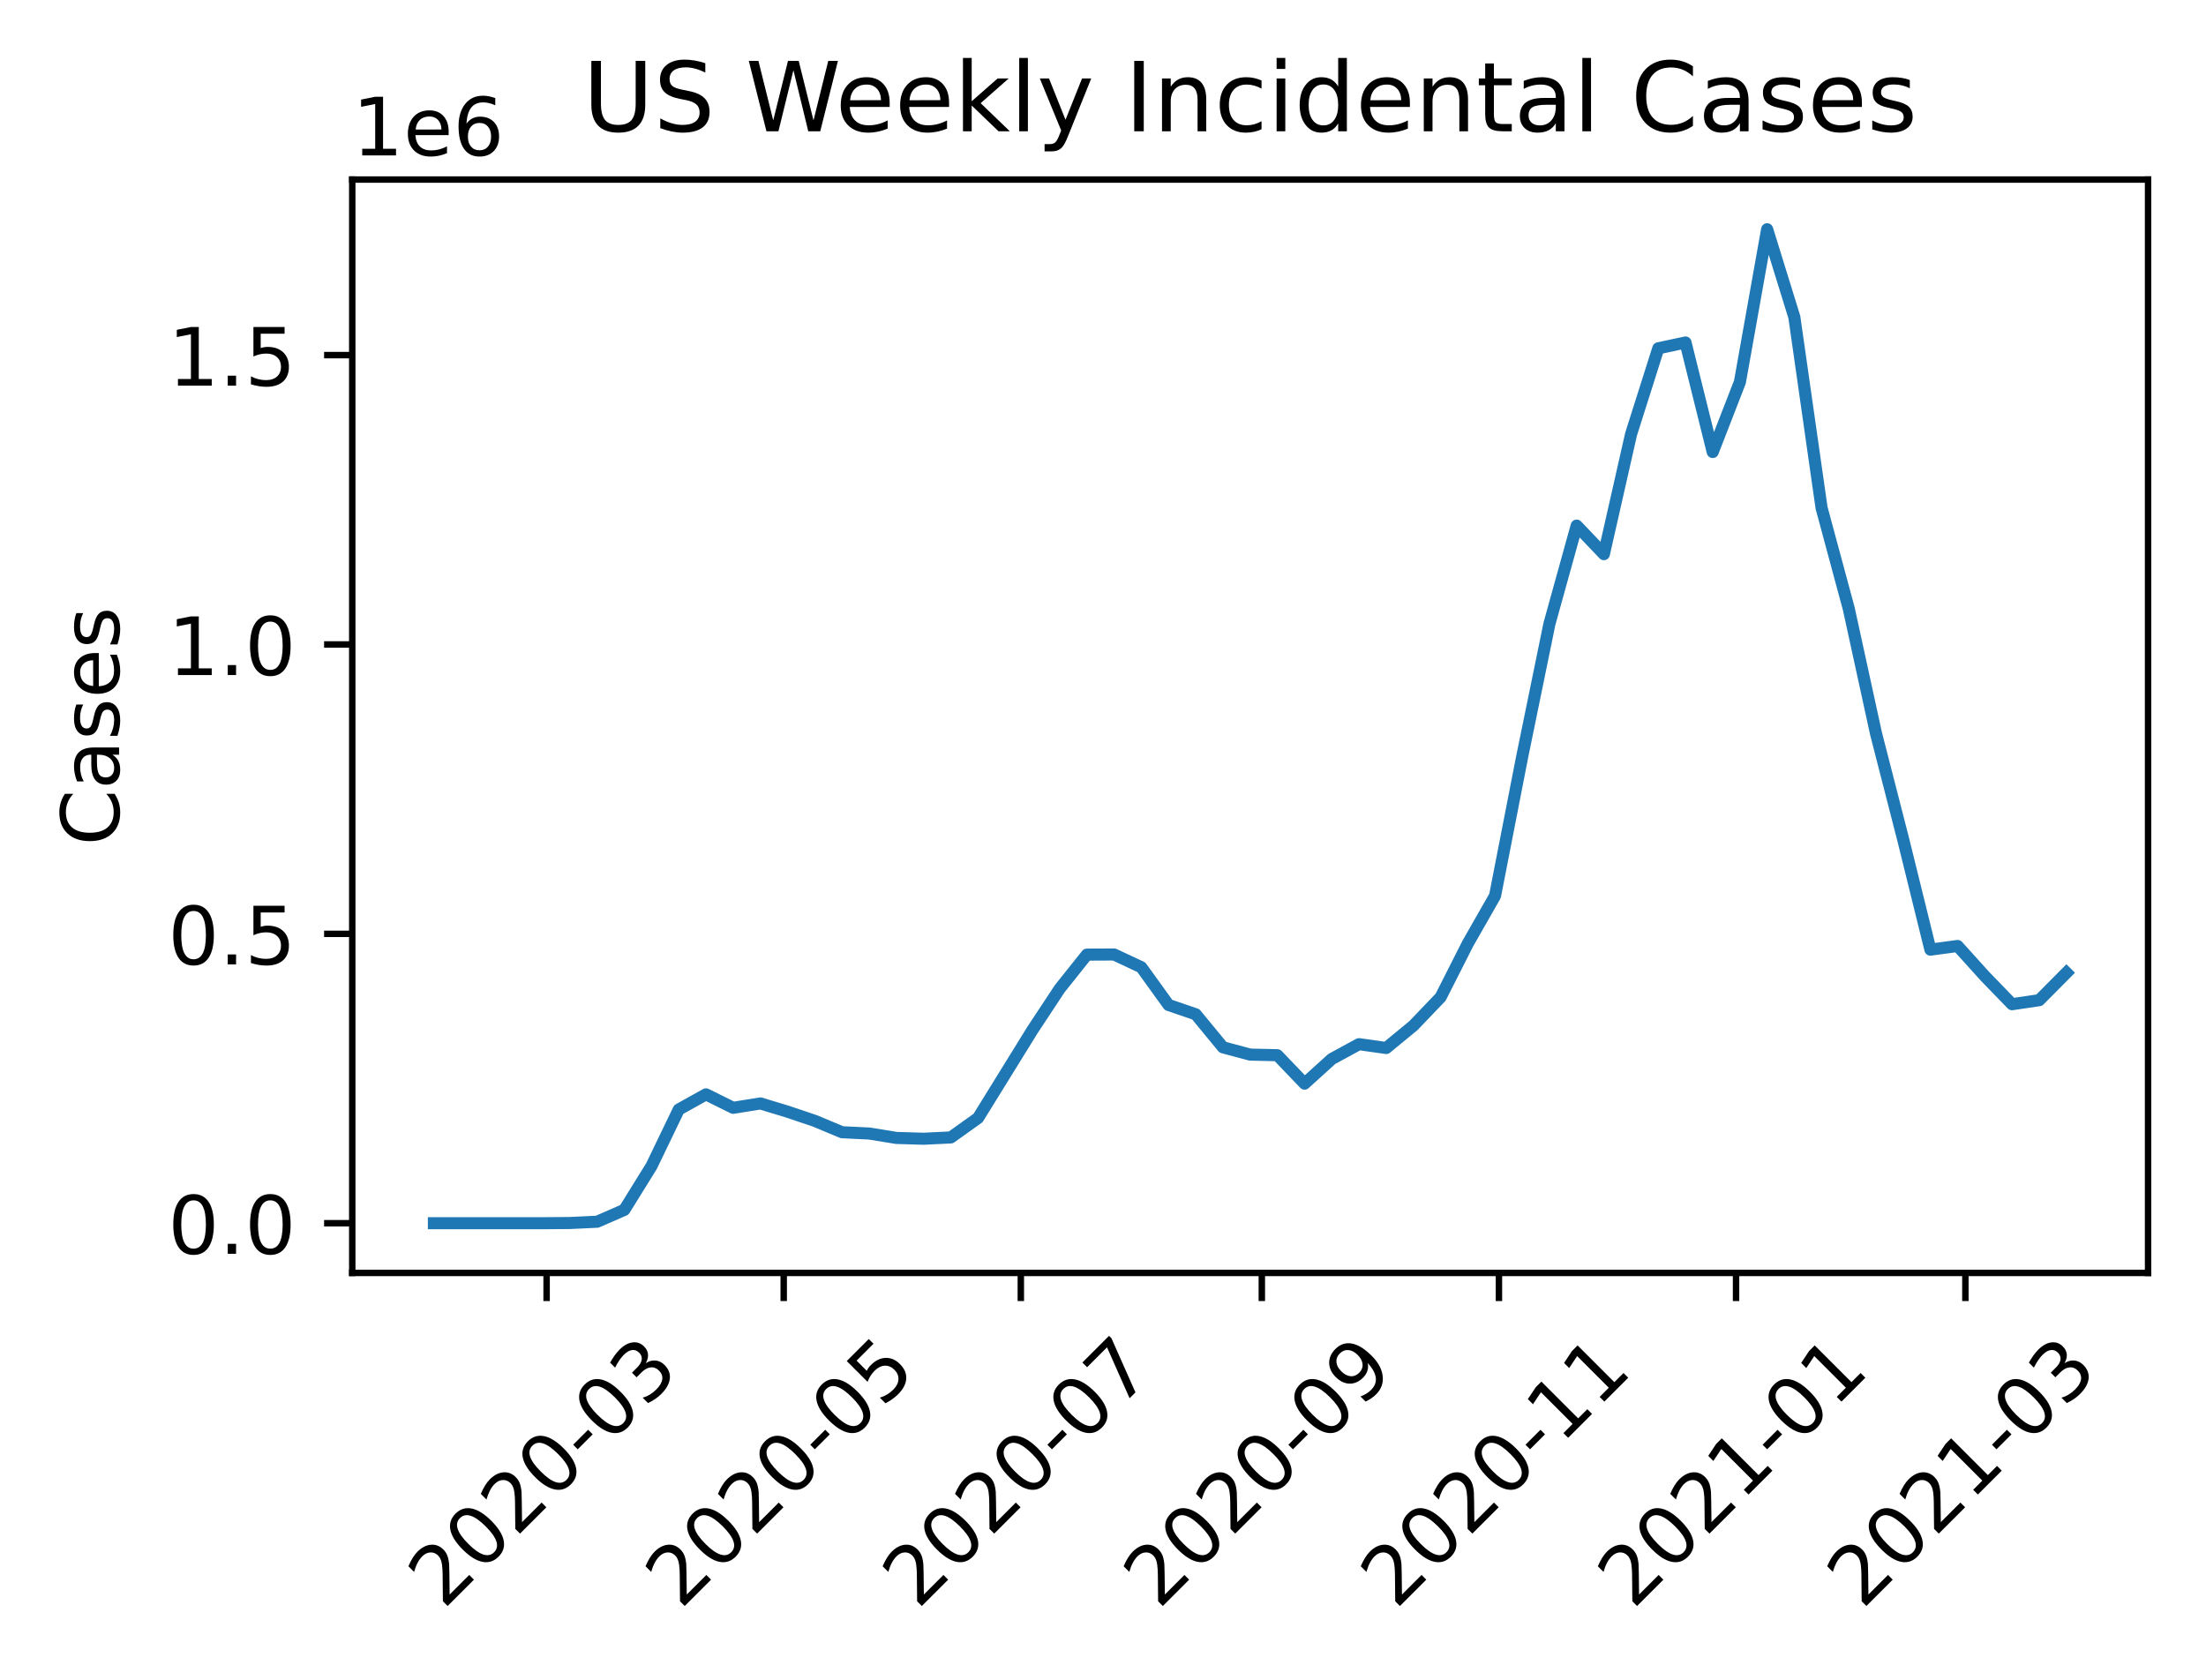
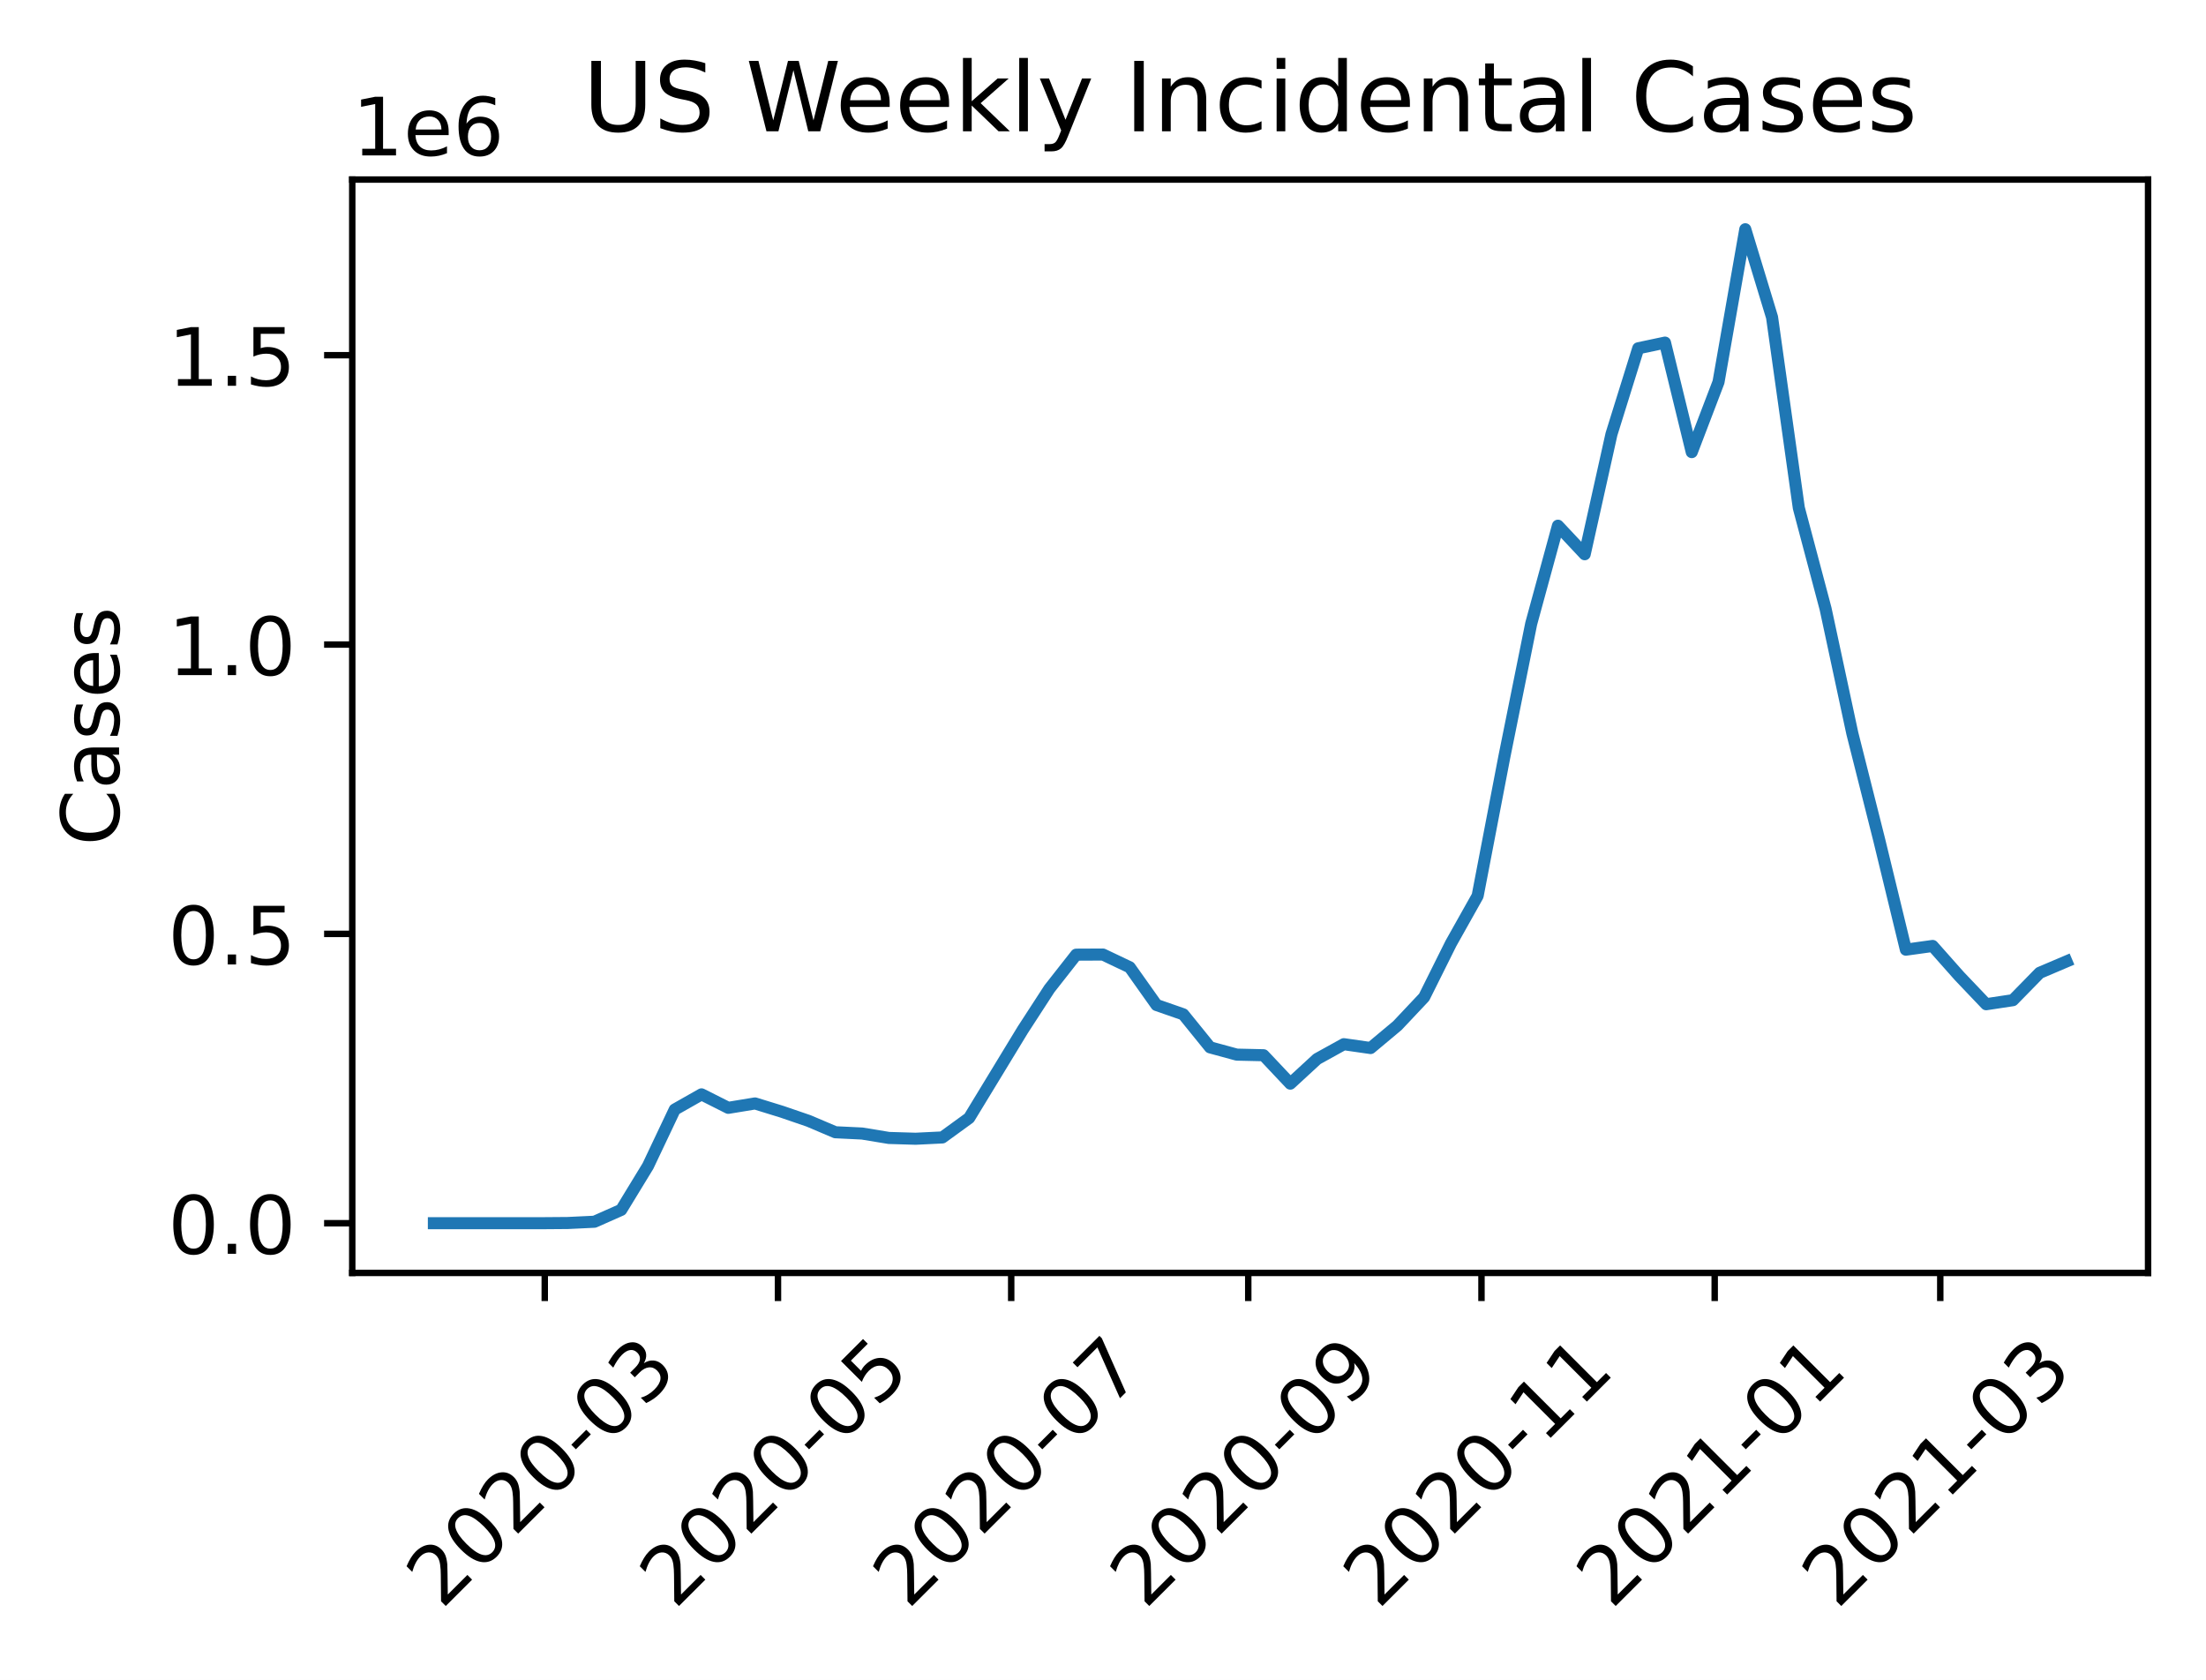
<svg xmlns="http://www.w3.org/2000/svg" xmlns:xlink="http://www.w3.org/1999/xlink" height="208.807pt" version="1.1" viewBox="0 0 274.181 208.807" width="274.181pt">
  <defs>
    <style type="text/css">
*{stroke-linecap:butt;stroke-linejoin:round;}
  </style>
  </defs>
  <g id="figure_1">
    <g id="patch_1">
      <path d="M 0 208.807  L 274.181 208.807  L 274.181 0  L 0 0  z " style="fill:#ffffff;" />
    </g>
    <g id="axes_1">
      <g id="patch_2">
        <path d="M 43.781 158.218  L 266.981 158.218  L 266.981 22.318  L 43.781 22.318  z " style="fill:#ffffff;" />
      </g>
      <g id="matplotlib.axis_1">
        <g id="xtick_1">
          <g id="line2d_1">
            <defs>
-               <path d="M 0 0  L 0 3.5  " id="m9f38d3b640" style="stroke:#000000;stroke-width:0.8;" />
-             </defs>
-             <g>
-               <use style="stroke:#000000;stroke-width:0.8;" x="67.937" xlink:href="#m9f38d3b640" y="158.218" />
+               <path d="M 0 0  L 0 3.5  " id="mf50774dd0a" style="stroke:#000000;stroke-width:0.8;" />
+             </defs>
+             <g>
+               <use style="stroke:#000000;stroke-width:0.8;" x="67.707" xlink:href="#mf50774dd0a" y="158.218" />
            </g>
          </g>
          <g id="text_1">
            <defs>
              <path d="M 19.188 8.297  L 53.609 8.297  L 53.609 0  L 7.328 0  L 7.328 8.297  Q 12.938 14.109 22.625 23.891  Q 32.328 33.688 34.812 36.531  Q 39.547 41.844 41.422 45.531  Q 43.312 49.219 43.312 52.781  Q 43.312 58.594 39.234 62.25  Q 35.156 65.922 28.609 65.922  Q 23.969 65.922 18.812 64.312  Q 13.672 62.703 7.812 59.422  L 7.812 69.391  Q 13.766 71.781 18.938 73  Q 24.125 74.219 28.422 74.219  Q 39.75 74.219 46.484 68.547  Q 53.219 62.891 53.219 53.422  Q 53.219 48.922 51.531 44.891  Q 49.859 40.875 45.406 35.406  Q 44.188 33.984 37.641 27.219  Q 31.109 20.453 19.188 8.297  z " id="DejaVuSans-50" />
              <path d="M 31.781 66.406  Q 24.172 66.406 20.328 58.906  Q 16.5 51.422 16.5 36.375  Q 16.5 21.391 20.328 13.891  Q 24.172 6.391 31.781 6.391  Q 39.453 6.391 43.281 13.891  Q 47.125 21.391 47.125 36.375  Q 47.125 51.422 43.281 58.906  Q 39.453 66.406 31.781 66.406  z M 31.781 74.219  Q 44.047 74.219 50.516 64.516  Q 56.984 54.828 56.984 36.375  Q 56.984 17.969 50.516 8.266  Q 44.047 -1.422 31.781 -1.422  Q 19.531 -1.422 13.062 8.266  Q 6.594 17.969 6.594 36.375  Q 6.594 54.828 13.062 64.516  Q 19.531 74.219 31.781 74.219  z " id="DejaVuSans-48" />
              <path d="M 4.891 31.391  L 31.203 31.391  L 31.203 23.391  L 4.891 23.391  z " id="DejaVuSans-45" />
              <path d="M 40.578 39.312  Q 47.656 37.797 51.625 33  Q 55.609 28.219 55.609 21.188  Q 55.609 10.406 48.188 4.484  Q 40.766 -1.422 27.094 -1.422  Q 22.516 -1.422 17.656 -0.516  Q 12.797 0.391 7.625 2.203  L 7.625 11.719  Q 11.719 9.328 16.594 8.109  Q 21.484 6.891 26.812 6.891  Q 36.078 6.891 40.938 10.547  Q 45.797 14.203 45.797 21.188  Q 45.797 27.641 41.281 31.266  Q 36.766 34.906 28.719 34.906  L 20.219 34.906  L 20.219 43.016  L 29.109 43.016  Q 36.375 43.016 40.234 45.922  Q 44.094 48.828 44.094 54.297  Q 44.094 59.906 40.109 62.906  Q 36.141 65.922 28.719 65.922  Q 24.656 65.922 20.016 65.031  Q 15.375 64.156 9.812 62.312  L 9.812 71.094  Q 15.438 72.656 20.344 73.438  Q 25.25 74.219 29.594 74.219  Q 40.828 74.219 47.359 69.109  Q 53.906 64.016 53.906 55.328  Q 53.906 49.266 50.438 45.094  Q 46.969 40.922 40.578 39.312  z " id="DejaVuSans-51" />
            </defs>
-             <g transform="translate(55.11581 200.1359)rotate(-45)scale(0.1 -0.1)">
+             <g transform="translate(54.88613 200.1359)rotate(-45)scale(0.1 -0.1)">
              <use xlink:href="#DejaVuSans-50" />
              <use x="63.623" xlink:href="#DejaVuSans-48" />
              <use x="127.246" xlink:href="#DejaVuSans-50" />
              <use x="190.869" xlink:href="#DejaVuSans-48" />
              <use x="254.492" xlink:href="#DejaVuSans-45" />
              <use x="290.576" xlink:href="#DejaVuSans-48" />
              <use x="354.199" xlink:href="#DejaVuSans-51" />
            </g>
          </g>
        </g>
        <g id="xtick_2">
          <g id="line2d_2">
            <g>
-               <use style="stroke:#000000;stroke-width:0.8;" x="97.407" xlink:href="#m9f38d3b640" y="158.218" />
+               <use style="stroke:#000000;stroke-width:0.8;" x="96.694" xlink:href="#mf50774dd0a" y="158.218" />
            </g>
          </g>
          <g id="text_2">
            <defs>
              <path d="M 10.797 72.906  L 49.516 72.906  L 49.516 64.594  L 19.828 64.594  L 19.828 46.734  Q 21.969 47.469 24.109 47.828  Q 26.266 48.188 28.422 48.188  Q 40.625 48.188 47.75 41.5  Q 54.891 34.812 54.891 23.391  Q 54.891 11.625 47.562 5.094  Q 40.234 -1.422 26.906 -1.422  Q 22.312 -1.422 17.547 -0.641  Q 12.797 0.141 7.719 1.703  L 7.719 11.625  Q 12.109 9.234 16.797 8.062  Q 21.484 6.891 26.703 6.891  Q 35.156 6.891 40.078 11.328  Q 45.016 15.766 45.016 23.391  Q 45.016 31 40.078 35.438  Q 35.156 39.891 26.703 39.891  Q 22.75 39.891 18.812 39.016  Q 14.891 38.141 10.797 36.281  z " id="DejaVuSans-53" />
            </defs>
-             <g transform="translate(84.58594 200.1359)rotate(-45)scale(0.1 -0.1)">
+             <g transform="translate(83.87315 200.1359)rotate(-45)scale(0.1 -0.1)">
              <use xlink:href="#DejaVuSans-50" />
              <use x="63.623" xlink:href="#DejaVuSans-48" />
              <use x="127.246" xlink:href="#DejaVuSans-50" />
              <use x="190.869" xlink:href="#DejaVuSans-48" />
              <use x="254.492" xlink:href="#DejaVuSans-45" />
              <use x="290.576" xlink:href="#DejaVuSans-48" />
              <use x="354.199" xlink:href="#DejaVuSans-53" />
            </g>
          </g>
        </g>
        <g id="xtick_3">
          <g id="line2d_3">
            <g>
-               <use style="stroke:#000000;stroke-width:0.8;" x="126.877" xlink:href="#m9f38d3b640" y="158.218" />
+               <use style="stroke:#000000;stroke-width:0.8;" x="125.681" xlink:href="#mf50774dd0a" y="158.218" />
            </g>
          </g>
          <g id="text_3">
            <defs>
              <path d="M 8.203 72.906  L 55.078 72.906  L 55.078 68.703  L 28.609 0  L 18.312 0  L 43.219 64.594  L 8.203 64.594  z " id="DejaVuSans-55" />
            </defs>
-             <g transform="translate(114.0561 200.1359)rotate(-45)scale(0.1 -0.1)">
+             <g transform="translate(112.8602 200.1359)rotate(-45)scale(0.1 -0.1)">
              <use xlink:href="#DejaVuSans-50" />
              <use x="63.623" xlink:href="#DejaVuSans-48" />
              <use x="127.246" xlink:href="#DejaVuSans-50" />
              <use x="190.869" xlink:href="#DejaVuSans-48" />
              <use x="254.492" xlink:href="#DejaVuSans-45" />
              <use x="290.576" xlink:href="#DejaVuSans-48" />
              <use x="354.199" xlink:href="#DejaVuSans-55" />
            </g>
          </g>
        </g>
        <g id="xtick_4">
          <g id="line2d_4">
            <g>
-               <use style="stroke:#000000;stroke-width:0.8;" x="156.831" xlink:href="#m9f38d3b640" y="158.218" />
+               <use style="stroke:#000000;stroke-width:0.8;" x="155.144" xlink:href="#mf50774dd0a" y="158.218" />
            </g>
          </g>
          <g id="text_4">
            <defs>
              <path d="M 10.984 1.516  L 10.984 10.5  Q 14.703 8.734 18.5 7.812  Q 22.312 6.891 25.984 6.891  Q 35.75 6.891 40.891 13.453  Q 46.047 20.016 46.781 33.406  Q 43.953 29.203 39.594 26.953  Q 35.25 24.703 29.984 24.703  Q 19.047 24.703 12.672 31.312  Q 6.297 37.938 6.297 49.422  Q 6.297 60.641 12.938 67.422  Q 19.578 74.219 30.609 74.219  Q 43.266 74.219 49.922 64.516  Q 56.594 54.828 56.594 36.375  Q 56.594 19.141 48.406 8.859  Q 40.234 -1.422 26.422 -1.422  Q 22.703 -1.422 18.891 -0.688  Q 15.094 0.047 10.984 1.516  z M 30.609 32.422  Q 37.25 32.422 41.125 36.953  Q 45.016 41.5 45.016 49.422  Q 45.016 57.281 41.125 61.844  Q 37.25 66.406 30.609 66.406  Q 23.969 66.406 20.094 61.844  Q 16.219 57.281 16.219 49.422  Q 16.219 41.5 20.094 36.953  Q 23.969 32.422 30.609 32.422  z " id="DejaVuSans-57" />
            </defs>
-             <g transform="translate(144.0093 200.1359)rotate(-45)scale(0.1 -0.1)">
+             <g transform="translate(142.3224 200.1359)rotate(-45)scale(0.1 -0.1)">
              <use xlink:href="#DejaVuSans-50" />
              <use x="63.623" xlink:href="#DejaVuSans-48" />
              <use x="127.246" xlink:href="#DejaVuSans-50" />
              <use x="190.869" xlink:href="#DejaVuSans-48" />
              <use x="254.492" xlink:href="#DejaVuSans-45" />
              <use x="290.576" xlink:href="#DejaVuSans-48" />
              <use x="354.199" xlink:href="#DejaVuSans-57" />
            </g>
          </g>
        </g>
        <g id="xtick_5">
          <g id="line2d_5">
            <g>
-               <use style="stroke:#000000;stroke-width:0.8;" x="186.301" xlink:href="#m9f38d3b640" y="158.218" />
+               <use style="stroke:#000000;stroke-width:0.8;" x="184.131" xlink:href="#mf50774dd0a" y="158.218" />
            </g>
          </g>
          <g id="text_5">
            <defs>
              <path d="M 12.406 8.297  L 28.516 8.297  L 28.516 63.922  L 10.984 60.406  L 10.984 69.391  L 28.422 72.906  L 38.281 72.906  L 38.281 8.297  L 54.391 8.297  L 54.391 0  L 12.406 0  z " id="DejaVuSans-49" />
            </defs>
-             <g transform="translate(173.4794 200.1359)rotate(-45)scale(0.1 -0.1)">
+             <g transform="translate(171.3094 200.1359)rotate(-45)scale(0.1 -0.1)">
              <use xlink:href="#DejaVuSans-50" />
              <use x="63.623" xlink:href="#DejaVuSans-48" />
              <use x="127.246" xlink:href="#DejaVuSans-50" />
              <use x="190.869" xlink:href="#DejaVuSans-48" />
              <use x="254.492" xlink:href="#DejaVuSans-45" />
              <use x="290.576" xlink:href="#DejaVuSans-49" />
              <use x="354.199" xlink:href="#DejaVuSans-49" />
            </g>
          </g>
        </g>
        <g id="xtick_6">
          <g id="line2d_6">
            <g>
-               <use style="stroke:#000000;stroke-width:0.8;" x="215.771" xlink:href="#m9f38d3b640" y="158.218" />
+               <use style="stroke:#000000;stroke-width:0.8;" x="213.118" xlink:href="#mf50774dd0a" y="158.218" />
            </g>
          </g>
          <g id="text_6">
-             <g transform="translate(202.9496 200.1359)rotate(-45)scale(0.1 -0.1)">
+             <g transform="translate(200.2964 200.1359)rotate(-45)scale(0.1 -0.1)">
              <use xlink:href="#DejaVuSans-50" />
              <use x="63.623" xlink:href="#DejaVuSans-48" />
              <use x="127.246" xlink:href="#DejaVuSans-50" />
              <use x="190.869" xlink:href="#DejaVuSans-49" />
              <use x="254.492" xlink:href="#DejaVuSans-45" />
              <use x="290.576" xlink:href="#DejaVuSans-48" />
              <use x="354.199" xlink:href="#DejaVuSans-49" />
            </g>
          </g>
        </g>
        <g id="xtick_7">
          <g id="line2d_7">
            <g>
-               <use style="stroke:#000000;stroke-width:0.8;" x="244.275" xlink:href="#m9f38d3b640" y="158.218" />
+               <use style="stroke:#000000;stroke-width:0.8;" x="241.154" xlink:href="#mf50774dd0a" y="158.218" />
            </g>
          </g>
          <g id="text_7">
-             <g transform="translate(231.4535 200.1359)rotate(-45)scale(0.1 -0.1)">
+             <g transform="translate(228.333 200.1359)rotate(-45)scale(0.1 -0.1)">
              <use xlink:href="#DejaVuSans-50" />
              <use x="63.623" xlink:href="#DejaVuSans-48" />
              <use x="127.246" xlink:href="#DejaVuSans-50" />
              <use x="190.869" xlink:href="#DejaVuSans-49" />
              <use x="254.492" xlink:href="#DejaVuSans-45" />
              <use x="290.576" xlink:href="#DejaVuSans-48" />
              <use x="354.199" xlink:href="#DejaVuSans-51" />
            </g>
          </g>
        </g>
      </g>
      <g id="matplotlib.axis_2">
        <g id="ytick_1">
          <g id="line2d_8">
            <defs>
-               <path d="M 0 0  L -3.5 0  " id="m2c972cf3c2" style="stroke:#000000;stroke-width:0.8;" />
-             </defs>
-             <g>
-               <use style="stroke:#000000;stroke-width:0.8;" x="43.781" xlink:href="#m2c972cf3c2" y="152.041" />
+               <path d="M 0 0  L -3.5 0  " id="m19b7c3ee75" style="stroke:#000000;stroke-width:0.8;" />
+             </defs>
+             <g>
+               <use style="stroke:#000000;stroke-width:0.8;" x="43.781" xlink:href="#m19b7c3ee75" y="152.041" />
            </g>
          </g>
          <g id="text_8">
            <defs>
              <path d="M 10.688 12.406  L 21 12.406  L 21 0  L 10.688 0  z " id="DejaVuSans-46" />
            </defs>
            <g transform="translate(20.87813 155.8402)scale(0.1 -0.1)">
              <use xlink:href="#DejaVuSans-48" />
              <use x="63.623" xlink:href="#DejaVuSans-46" />
              <use x="95.41" xlink:href="#DejaVuSans-48" />
            </g>
          </g>
        </g>
        <g id="ytick_2">
          <g id="line2d_9">
            <g>
-               <use style="stroke:#000000;stroke-width:0.8;" x="43.781" xlink:href="#m2c972cf3c2" y="116.073" />
+               <use style="stroke:#000000;stroke-width:0.8;" x="43.781" xlink:href="#m19b7c3ee75" y="116.078" />
            </g>
          </g>
          <g id="text_9">
-             <g transform="translate(20.87813 119.8724)scale(0.1 -0.1)">
+             <g transform="translate(20.87813 119.8771)scale(0.1 -0.1)">
              <use xlink:href="#DejaVuSans-48" />
              <use x="63.623" xlink:href="#DejaVuSans-46" />
              <use x="95.41" xlink:href="#DejaVuSans-53" />
            </g>
          </g>
        </g>
        <g id="ytick_3">
          <g id="line2d_10">
            <g>
-               <use style="stroke:#000000;stroke-width:0.8;" x="43.781" xlink:href="#m2c972cf3c2" y="80.105" />
+               <use style="stroke:#000000;stroke-width:0.8;" x="43.781" xlink:href="#m19b7c3ee75" y="80.115" />
            </g>
          </g>
          <g id="text_10">
-             <g transform="translate(20.87813 83.90456)scale(0.1 -0.1)">
+             <g transform="translate(20.87813 83.9139)scale(0.1 -0.1)">
              <use xlink:href="#DejaVuSans-49" />
              <use x="63.623" xlink:href="#DejaVuSans-46" />
              <use x="95.41" xlink:href="#DejaVuSans-48" />
            </g>
          </g>
        </g>
        <g id="ytick_4">
          <g id="line2d_11">
            <g>
-               <use style="stroke:#000000;stroke-width:0.8;" x="43.781" xlink:href="#m2c972cf3c2" y="44.138" />
+               <use style="stroke:#000000;stroke-width:0.8;" x="43.781" xlink:href="#m19b7c3ee75" y="44.152" />
            </g>
          </g>
          <g id="text_11">
-             <g transform="translate(20.87813 47.93674)scale(0.1 -0.1)">
+             <g transform="translate(20.87813 47.95074)scale(0.1 -0.1)">
              <use xlink:href="#DejaVuSans-49" />
              <use x="63.623" xlink:href="#DejaVuSans-46" />
              <use x="95.41" xlink:href="#DejaVuSans-53" />
            </g>
          </g>
        </g>
        <g id="text_12">
          <defs>
            <path d="M 64.406 67.281  L 64.406 56.891  Q 59.422 61.531 53.781 63.812  Q 48.141 66.109 41.797 66.109  Q 29.297 66.109 22.656 58.469  Q 16.016 50.828 16.016 36.375  Q 16.016 21.969 22.656 14.328  Q 29.297 6.688 41.797 6.688  Q 48.141 6.688 53.781 8.984  Q 59.422 11.281 64.406 15.922  L 64.406 5.609  Q 59.234 2.094 53.438 0.328  Q 47.656 -1.422 41.219 -1.422  Q 24.656 -1.422 15.125 8.703  Q 5.609 18.844 5.609 36.375  Q 5.609 53.953 15.125 64.078  Q 24.656 74.219 41.219 74.219  Q 47.75 74.219 53.531 72.484  Q 59.328 70.75 64.406 67.281  z " id="DejaVuSans-67" />
            <path d="M 34.281 27.484  Q 23.391 27.484 19.188 25  Q 14.984 22.516 14.984 16.5  Q 14.984 11.719 18.141 8.906  Q 21.297 6.109 26.703 6.109  Q 34.188 6.109 38.703 11.406  Q 43.219 16.703 43.219 25.484  L 43.219 27.484  z M 52.203 31.203  L 52.203 0  L 43.219 0  L 43.219 8.297  Q 40.141 3.328 35.547 0.953  Q 30.953 -1.422 24.312 -1.422  Q 15.922 -1.422 10.953 3.297  Q 6 8.016 6 15.922  Q 6 25.141 12.172 29.828  Q 18.359 34.516 30.609 34.516  L 43.219 34.516  L 43.219 35.406  Q 43.219 41.609 39.141 45  Q 35.062 48.391 27.688 48.391  Q 23 48.391 18.547 47.266  Q 14.109 46.141 10.016 43.891  L 10.016 52.203  Q 14.938 54.109 19.578 55.047  Q 24.219 56 28.609 56  Q 40.484 56 46.344 49.844  Q 52.203 43.703 52.203 31.203  z " id="DejaVuSans-97" />
            <path d="M 44.281 53.078  L 44.281 44.578  Q 40.484 46.531 36.375 47.5  Q 32.281 48.484 27.875 48.484  Q 21.188 48.484 17.844 46.438  Q 14.5 44.391 14.5 40.281  Q 14.5 37.156 16.891 35.375  Q 19.281 33.594 26.516 31.984  L 29.594 31.297  Q 39.156 29.25 43.188 25.516  Q 47.219 21.781 47.219 15.094  Q 47.219 7.469 41.188 3.016  Q 35.156 -1.422 24.609 -1.422  Q 20.219 -1.422 15.453 -0.562  Q 10.688 0.297 5.422 2  L 5.422 11.281  Q 10.406 8.688 15.234 7.391  Q 20.062 6.109 24.812 6.109  Q 31.156 6.109 34.562 8.281  Q 37.984 10.453 37.984 14.406  Q 37.984 18.062 35.516 20.016  Q 33.062 21.969 24.703 23.781  L 21.578 24.516  Q 13.234 26.266 9.516 29.906  Q 5.812 33.547 5.812 39.891  Q 5.812 47.609 11.281 51.797  Q 16.75 56 26.812 56  Q 31.781 56 36.172 55.266  Q 40.578 54.547 44.281 53.078  z " id="DejaVuSans-115" />
            <path d="M 56.203 29.594  L 56.203 25.203  L 14.891 25.203  Q 15.484 15.922 20.484 11.062  Q 25.484 6.203 34.422 6.203  Q 39.594 6.203 44.453 7.469  Q 49.312 8.734 54.109 11.281  L 54.109 2.781  Q 49.266 0.734 44.188 -0.344  Q 39.109 -1.422 33.891 -1.422  Q 20.797 -1.422 13.156 6.188  Q 5.516 13.812 5.516 26.812  Q 5.516 40.234 12.766 48.109  Q 20.016 56 32.328 56  Q 43.359 56 49.781 48.891  Q 56.203 41.797 56.203 29.594  z M 47.219 32.234  Q 47.125 39.594 43.094 43.984  Q 39.062 48.391 32.422 48.391  Q 24.906 48.391 20.391 44.141  Q 15.875 39.891 15.188 32.172  z " id="DejaVuSans-101" />
          </defs>
          <g transform="translate(14.79844 105.1095)rotate(-90)scale(0.1 -0.1)">
            <use xlink:href="#DejaVuSans-67" />
            <use x="69.824" xlink:href="#DejaVuSans-97" />
            <use x="131.104" xlink:href="#DejaVuSans-115" />
            <use x="183.203" xlink:href="#DejaVuSans-101" />
            <use x="244.727" xlink:href="#DejaVuSans-115" />
          </g>
        </g>
        <g id="text_13">
          <defs>
            <path d="M 33.016 40.375  Q 26.375 40.375 22.484 35.828  Q 18.609 31.297 18.609 23.391  Q 18.609 15.531 22.484 10.953  Q 26.375 6.391 33.016 6.391  Q 39.656 6.391 43.531 10.953  Q 47.406 15.531 47.406 23.391  Q 47.406 31.297 43.531 35.828  Q 39.656 40.375 33.016 40.375  z M 52.594 71.297  L 52.594 62.312  Q 48.875 64.062 45.094 64.984  Q 41.312 65.922 37.594 65.922  Q 27.828 65.922 22.672 59.328  Q 17.531 52.734 16.797 39.406  Q 19.672 43.656 24.016 45.922  Q 28.375 48.188 33.594 48.188  Q 44.578 48.188 50.953 41.516  Q 57.328 34.859 57.328 23.391  Q 57.328 12.156 50.688 5.359  Q 44.047 -1.422 33.016 -1.422  Q 20.359 -1.422 13.672 8.266  Q 6.984 17.969 6.984 36.375  Q 6.984 53.656 15.188 63.938  Q 23.391 74.219 37.203 74.219  Q 40.922 74.219 44.703 73.484  Q 48.484 72.75 52.594 71.297  z " id="DejaVuSans-54" />
          </defs>
          <g transform="translate(43.78125 19.31812)scale(0.1 -0.1)">
            <use xlink:href="#DejaVuSans-49" />
            <use x="63.623" xlink:href="#DejaVuSans-101" />
            <use x="125.146" xlink:href="#DejaVuSans-54" />
          </g>
        </g>
      </g>
      <g id="line2d_12">
-         <path clip-path="url(#p7c62bda927)" d="M 53.927 152.041  L 57.309 152.041  L 60.69 152.041  L 64.072 152.041  L 67.454 152.04  L 70.836 152.014  L 74.218 151.855  L 77.599 150.381  L 80.981 144.924  L 84.363 137.908  L 87.745 136.021  L 91.127 137.697  L 94.509 137.151  L 97.89 138.178  L 101.272 139.319  L 104.654 140.731  L 108.036 140.892  L 111.418 141.44  L 114.799 141.54  L 118.181 141.376  L 121.563 138.959  L 124.945 133.488  L 128.327 128.019  L 131.709 122.893  L 135.09 118.654  L 138.472 118.639  L 141.854 120.224  L 145.236 124.913  L 148.618 126.072  L 151.999 130.178  L 155.381 131.082  L 158.763 131.158  L 162.145 134.689  L 165.527 131.624  L 168.909 129.785  L 172.29 130.262  L 175.672 127.48  L 179.054 123.948  L 182.436 117.27  L 185.818 111.344  L 189.199 94.016  L 192.581 77.523  L 195.963 65.331  L 199.345 68.878  L 202.727 53.955  L 206.109 43.291  L 209.49 42.571  L 212.872 56.183  L 216.254 47.475  L 219.636 28.495  L 223.018 39.422  L 226.399 63.116  L 229.781 75.654  L 233.163 91.154  L 236.545 104.334  L 239.927 118.037  L 243.309 117.581  L 246.69 121.326  L 250.072 124.818  L 253.454 124.318  L 256.836 120.911  " style="fill:none;stroke:#1f77b4;stroke-linecap:square;stroke-width:1.5;" />
+         <path clip-path="url(#pb4be6c684b)" d="M 53.927 152.041  L 57.253 152.041  L 60.579 152.041  L 63.906 152.041  L 67.232 152.04  L 70.559 152.014  L 73.885 151.855  L 77.211 150.381  L 80.538 144.925  L 83.864 137.91  L 87.19 136.023  L 90.517 137.699  L 93.843 137.153  L 97.17 138.18  L 100.496 139.32  L 103.822 140.733  L 107.149 140.893  L 110.475 141.441  L 113.802 141.541  L 117.128 141.378  L 120.454 138.961  L 123.781 133.491  L 127.107 128.022  L 130.433 122.896  L 133.76 118.66  L 137.086 118.644  L 140.413 120.228  L 143.739 124.917  L 147.065 126.075  L 150.392 130.181  L 153.718 131.085  L 157.044 131.161  L 160.371 134.691  L 163.697 131.627  L 167.024 129.788  L 170.35 130.265  L 173.676 127.483  L 177.003 123.952  L 180.329 117.274  L 183.655 111.349  L 186.982 94.024  L 190.308 77.533  L 193.635 65.342  L 196.961 68.889  L 200.287 53.968  L 203.614 43.29  L 206.94 42.586  L 210.266 56.197  L 213.593 47.482  L 216.919 28.495  L 220.246 39.436  L 223.572 63.126  L 226.898 75.663  L 230.225 91.16  L 233.551 104.341  L 236.878 118.039  L 240.204 117.578  L 243.53 121.328  L 246.857 124.82  L 250.183 124.318  L 253.509 120.917  L 256.836 119.502  " style="fill:none;stroke:#1f77b4;stroke-linecap:square;stroke-width:1.5;" />
      </g>
      <g id="patch_3">
        <path d="M 43.781 158.218  L 43.781 22.318  " style="fill:none;stroke:#000000;stroke-linecap:square;stroke-linejoin:miter;stroke-width:0.8;" />
      </g>
      <g id="patch_4">
        <path d="M 266.981 158.218  L 266.981 22.318  " style="fill:none;stroke:#000000;stroke-linecap:square;stroke-linejoin:miter;stroke-width:0.8;" />
      </g>
      <g id="patch_5">
        <path d="M 43.781 158.218  L 266.981 158.218  " style="fill:none;stroke:#000000;stroke-linecap:square;stroke-linejoin:miter;stroke-width:0.8;" />
      </g>
      <g id="patch_6">
        <path d="M 43.781 22.318  L 266.981 22.318  " style="fill:none;stroke:#000000;stroke-linecap:square;stroke-linejoin:miter;stroke-width:0.8;" />
      </g>
      <g id="text_14">
        <defs>
          <path d="M 8.688 72.906  L 18.609 72.906  L 18.609 28.609  Q 18.609 16.891 22.844 11.734  Q 27.094 6.594 36.625 6.594  Q 46.094 6.594 50.344 11.734  Q 54.594 16.891 54.594 28.609  L 54.594 72.906  L 64.5 72.906  L 64.5 27.391  Q 64.5 13.141 57.438 5.859  Q 50.391 -1.422 36.625 -1.422  Q 22.797 -1.422 15.734 5.859  Q 8.688 13.141 8.688 27.391  z " id="DejaVuSans-85" />
          <path d="M 53.516 70.516  L 53.516 60.891  Q 47.906 63.578 42.922 64.891  Q 37.938 66.219 33.297 66.219  Q 25.25 66.219 20.875 63.094  Q 16.5 59.969 16.5 54.203  Q 16.5 49.359 19.406 46.891  Q 22.312 44.438 30.422 42.922  L 36.375 41.703  Q 47.406 39.594 52.656 34.297  Q 57.906 29 57.906 20.125  Q 57.906 9.516 50.797 4.047  Q 43.703 -1.422 29.984 -1.422  Q 24.812 -1.422 18.969 -0.25  Q 13.141 0.922 6.891 3.219  L 6.891 13.375  Q 12.891 10.016 18.656 8.297  Q 24.422 6.594 29.984 6.594  Q 38.422 6.594 43.016 9.906  Q 47.609 13.234 47.609 19.391  Q 47.609 24.75 44.312 27.781  Q 41.016 30.812 33.5 32.328  L 27.484 33.5  Q 16.453 35.688 11.516 40.375  Q 6.594 45.062 6.594 53.422  Q 6.594 63.094 13.406 68.656  Q 20.219 74.219 32.172 74.219  Q 37.312 74.219 42.625 73.281  Q 47.953 72.359 53.516 70.516  z " id="DejaVuSans-83" />
          <path id="DejaVuSans-32" />
          <path d="M 3.328 72.906  L 13.281 72.906  L 28.609 11.281  L 43.891 72.906  L 54.984 72.906  L 70.312 11.281  L 85.594 72.906  L 95.609 72.906  L 77.297 0  L 64.891 0  L 49.516 63.281  L 33.984 0  L 21.578 0  z " id="DejaVuSans-87" />
          <path d="M 9.078 75.984  L 18.109 75.984  L 18.109 31.109  L 44.922 54.688  L 56.391 54.688  L 27.391 29.109  L 57.625 0  L 45.906 0  L 18.109 26.703  L 18.109 0  L 9.078 0  z " id="DejaVuSans-107" />
          <path d="M 9.422 75.984  L 18.406 75.984  L 18.406 0  L 9.422 0  z " id="DejaVuSans-108" />
          <path d="M 32.172 -5.078  Q 28.375 -14.844 24.75 -17.812  Q 21.141 -20.797 15.094 -20.797  L 7.906 -20.797  L 7.906 -13.281  L 13.188 -13.281  Q 16.891 -13.281 18.938 -11.516  Q 21 -9.766 23.484 -3.219  L 25.094 0.875  L 2.984 54.688  L 12.5 54.688  L 29.594 11.922  L 46.688 54.688  L 56.203 54.688  z " id="DejaVuSans-121" />
          <path d="M 9.812 72.906  L 19.672 72.906  L 19.672 0  L 9.812 0  z " id="DejaVuSans-73" />
          <path d="M 54.891 33.016  L 54.891 0  L 45.906 0  L 45.906 32.719  Q 45.906 40.484 42.875 44.328  Q 39.844 48.188 33.797 48.188  Q 26.516 48.188 22.312 43.547  Q 18.109 38.922 18.109 30.906  L 18.109 0  L 9.078 0  L 9.078 54.688  L 18.109 54.688  L 18.109 46.188  Q 21.344 51.125 25.703 53.562  Q 30.078 56 35.797 56  Q 45.219 56 50.047 50.172  Q 54.891 44.344 54.891 33.016  z " id="DejaVuSans-110" />
          <path d="M 48.781 52.594  L 48.781 44.188  Q 44.969 46.297 41.141 47.344  Q 37.312 48.391 33.406 48.391  Q 24.656 48.391 19.812 42.844  Q 14.984 37.312 14.984 27.297  Q 14.984 17.281 19.812 11.734  Q 24.656 6.203 33.406 6.203  Q 37.312 6.203 41.141 7.25  Q 44.969 8.297 48.781 10.406  L 48.781 2.094  Q 45.016 0.344 40.984 -0.531  Q 36.969 -1.422 32.422 -1.422  Q 20.062 -1.422 12.781 6.344  Q 5.516 14.109 5.516 27.297  Q 5.516 40.672 12.859 48.328  Q 20.219 56 33.016 56  Q 37.156 56 41.109 55.141  Q 45.062 54.297 48.781 52.594  z " id="DejaVuSans-99" />
          <path d="M 9.422 54.688  L 18.406 54.688  L 18.406 0  L 9.422 0  z M 9.422 75.984  L 18.406 75.984  L 18.406 64.594  L 9.422 64.594  z " id="DejaVuSans-105" />
          <path d="M 45.406 46.391  L 45.406 75.984  L 54.391 75.984  L 54.391 0  L 45.406 0  L 45.406 8.203  Q 42.578 3.328 38.25 0.953  Q 33.938 -1.422 27.875 -1.422  Q 17.969 -1.422 11.734 6.484  Q 5.516 14.406 5.516 27.297  Q 5.516 40.188 11.734 48.094  Q 17.969 56 27.875 56  Q 33.938 56 38.25 53.625  Q 42.578 51.266 45.406 46.391  z M 14.797 27.297  Q 14.797 17.391 18.875 11.75  Q 22.953 6.109 30.078 6.109  Q 37.203 6.109 41.297 11.75  Q 45.406 17.391 45.406 27.297  Q 45.406 37.203 41.297 42.844  Q 37.203 48.484 30.078 48.484  Q 22.953 48.484 18.875 42.844  Q 14.797 37.203 14.797 27.297  z " id="DejaVuSans-100" />
          <path d="M 18.312 70.219  L 18.312 54.688  L 36.812 54.688  L 36.812 47.703  L 18.312 47.703  L 18.312 18.016  Q 18.312 11.328 20.141 9.422  Q 21.969 7.516 27.594 7.516  L 36.812 7.516  L 36.812 0  L 27.594 0  Q 17.188 0 13.234 3.875  Q 9.281 7.766 9.281 18.016  L 9.281 47.703  L 2.688 47.703  L 2.688 54.688  L 9.281 54.688  L 9.281 70.219  z " id="DejaVuSans-116" />
        </defs>
        <g transform="translate(72.45656 16.31812)scale(0.12 -0.12)">
          <use xlink:href="#DejaVuSans-85" />
          <use x="73.193" xlink:href="#DejaVuSans-83" />
          <use x="136.67" xlink:href="#DejaVuSans-32" />
          <use x="168.457" xlink:href="#DejaVuSans-87" />
          <use x="261.459" xlink:href="#DejaVuSans-101" />
          <use x="322.982" xlink:href="#DejaVuSans-101" />
          <use x="384.506" xlink:href="#DejaVuSans-107" />
          <use x="442.416" xlink:href="#DejaVuSans-108" />
          <use x="470.199" xlink:href="#DejaVuSans-121" />
          <use x="529.379" xlink:href="#DejaVuSans-32" />
          <use x="561.166" xlink:href="#DejaVuSans-73" />
          <use x="590.658" xlink:href="#DejaVuSans-110" />
          <use x="654.037" xlink:href="#DejaVuSans-99" />
          <use x="709.018" xlink:href="#DejaVuSans-105" />
          <use x="736.801" xlink:href="#DejaVuSans-100" />
          <use x="800.277" xlink:href="#DejaVuSans-101" />
          <use x="861.801" xlink:href="#DejaVuSans-110" />
          <use x="925.18" xlink:href="#DejaVuSans-116" />
          <use x="964.389" xlink:href="#DejaVuSans-97" />
          <use x="1025.668" xlink:href="#DejaVuSans-108" />
          <use x="1053.451" xlink:href="#DejaVuSans-32" />
          <use x="1085.238" xlink:href="#DejaVuSans-67" />
          <use x="1155.062" xlink:href="#DejaVuSans-97" />
          <use x="1216.342" xlink:href="#DejaVuSans-115" />
          <use x="1268.441" xlink:href="#DejaVuSans-101" />
          <use x="1329.965" xlink:href="#DejaVuSans-115" />
        </g>
      </g>
    </g>
  </g>
  <defs>
-     <clipPath id="p7c62bda927">
+     <clipPath id="pb4be6c684b">
      <rect height="135.9" width="223.2" x="43.781" y="22.318" />
    </clipPath>
  </defs>
</svg>
